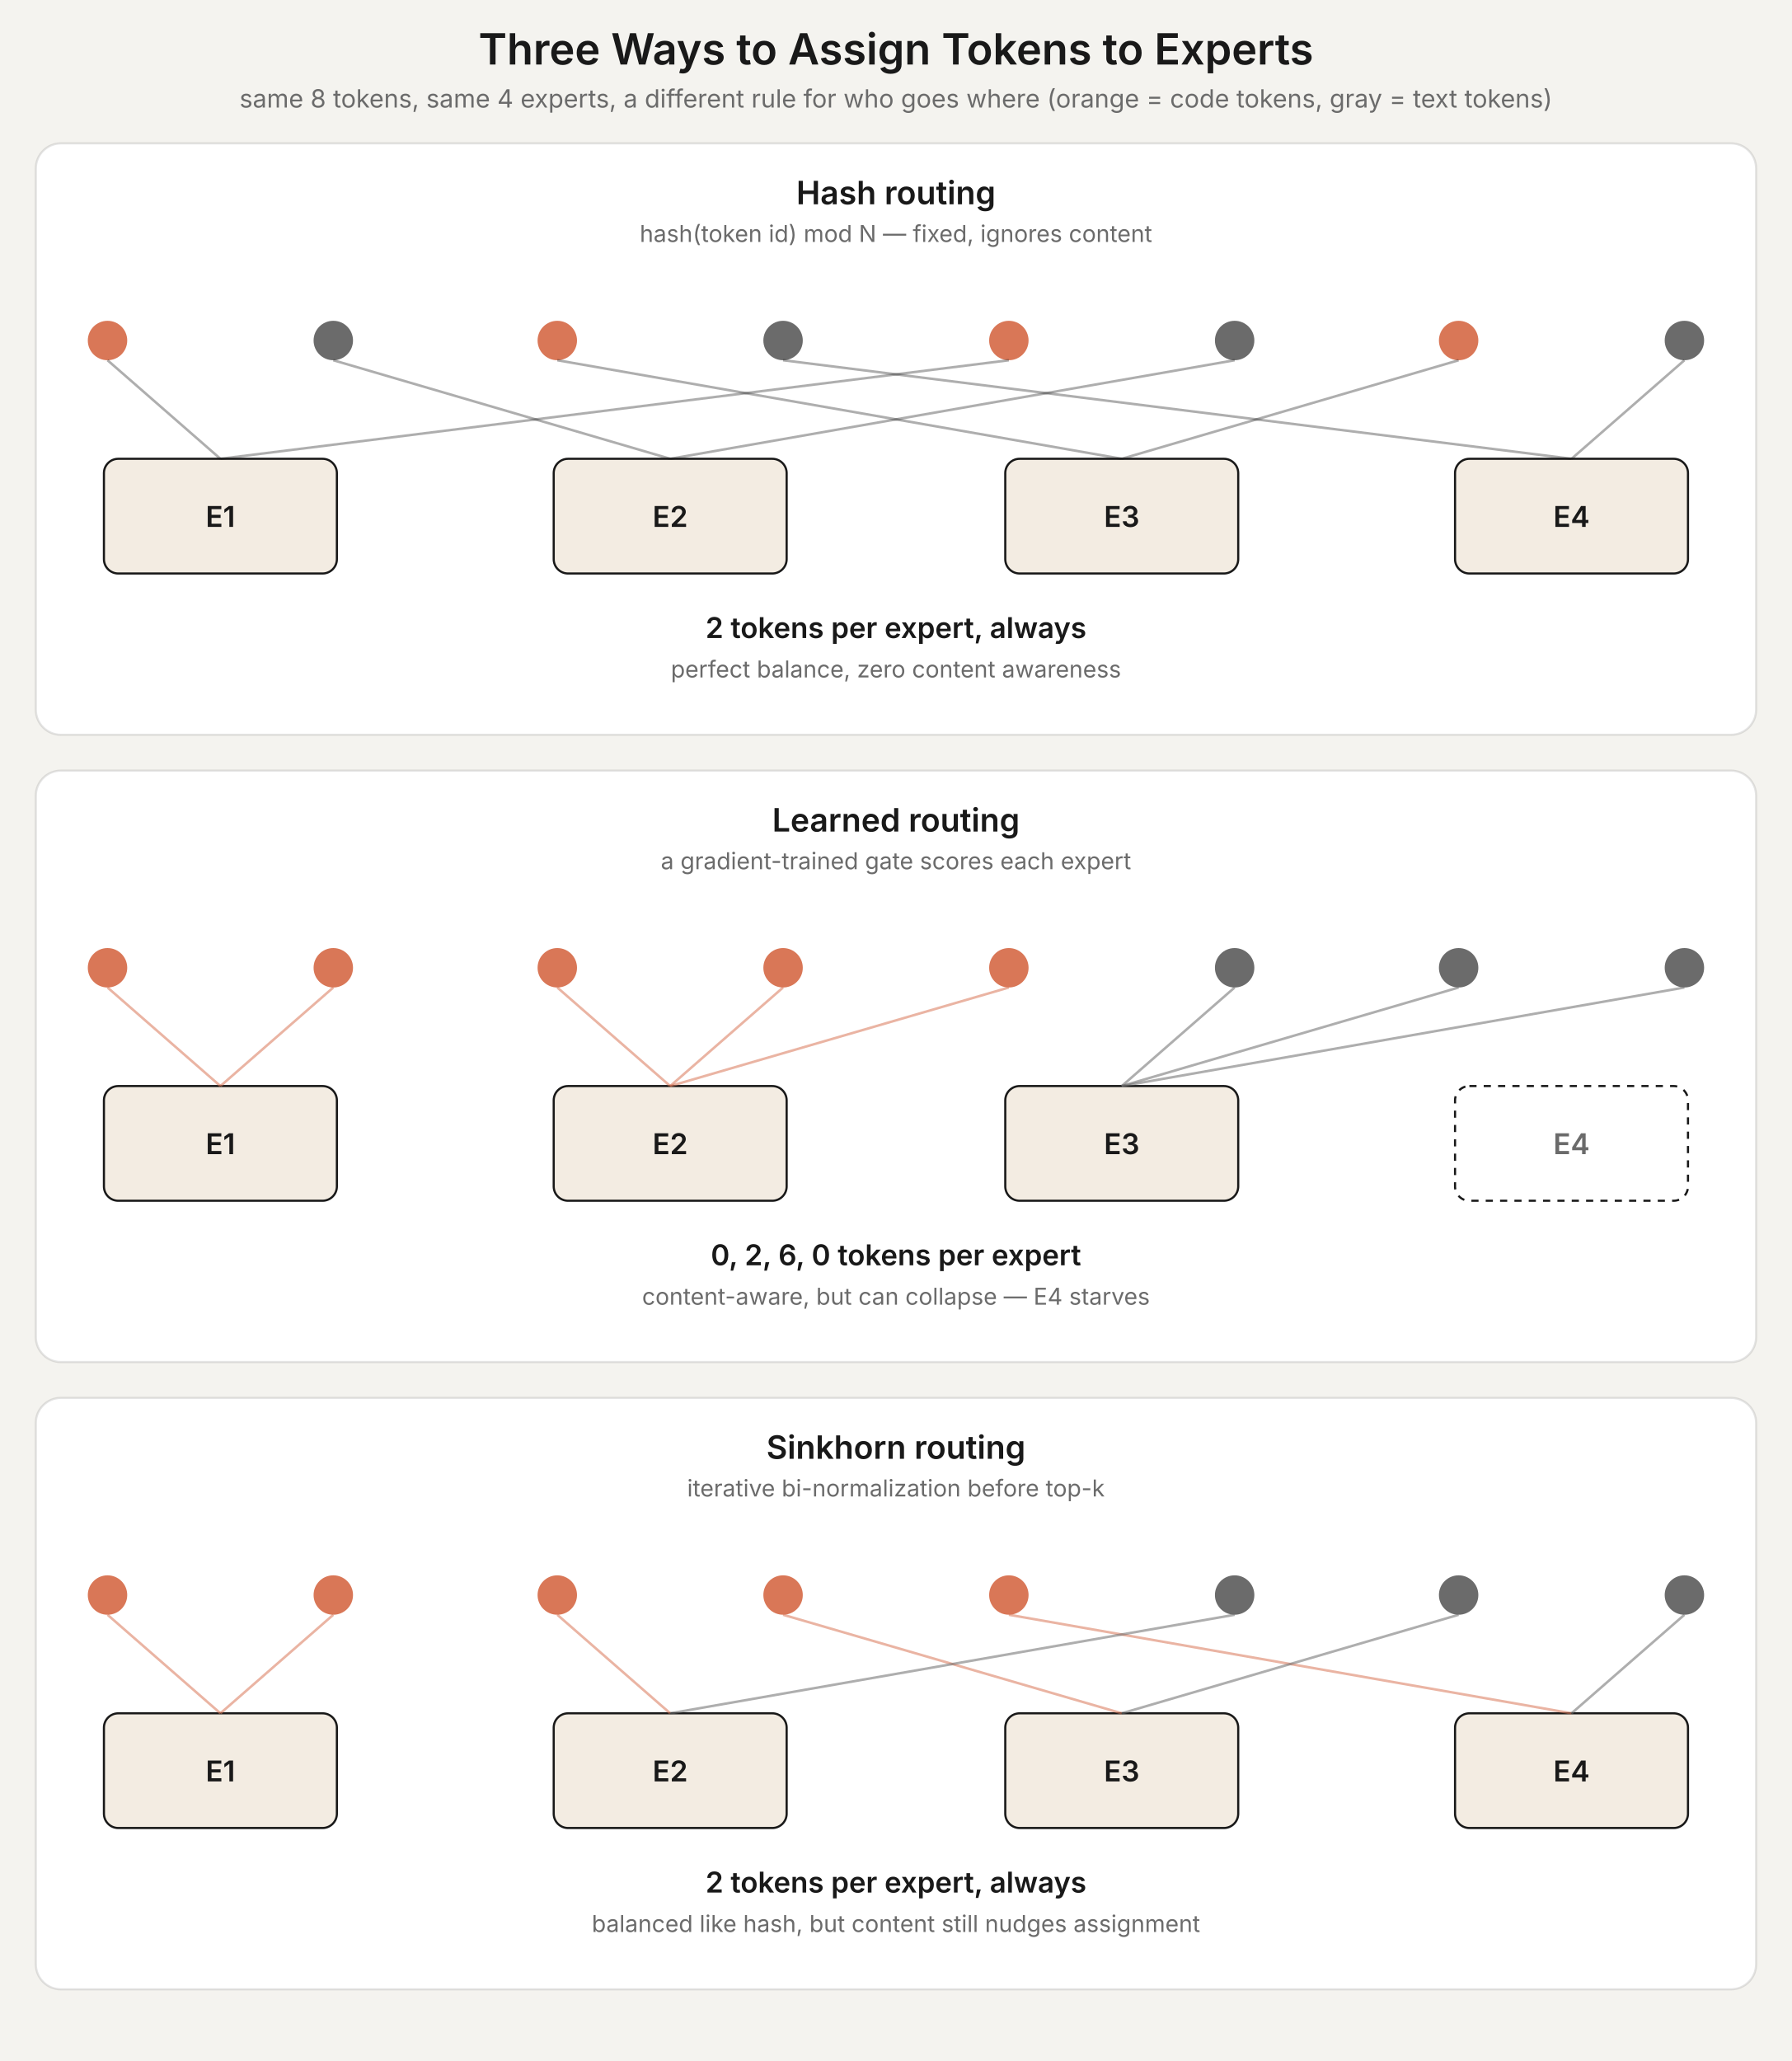
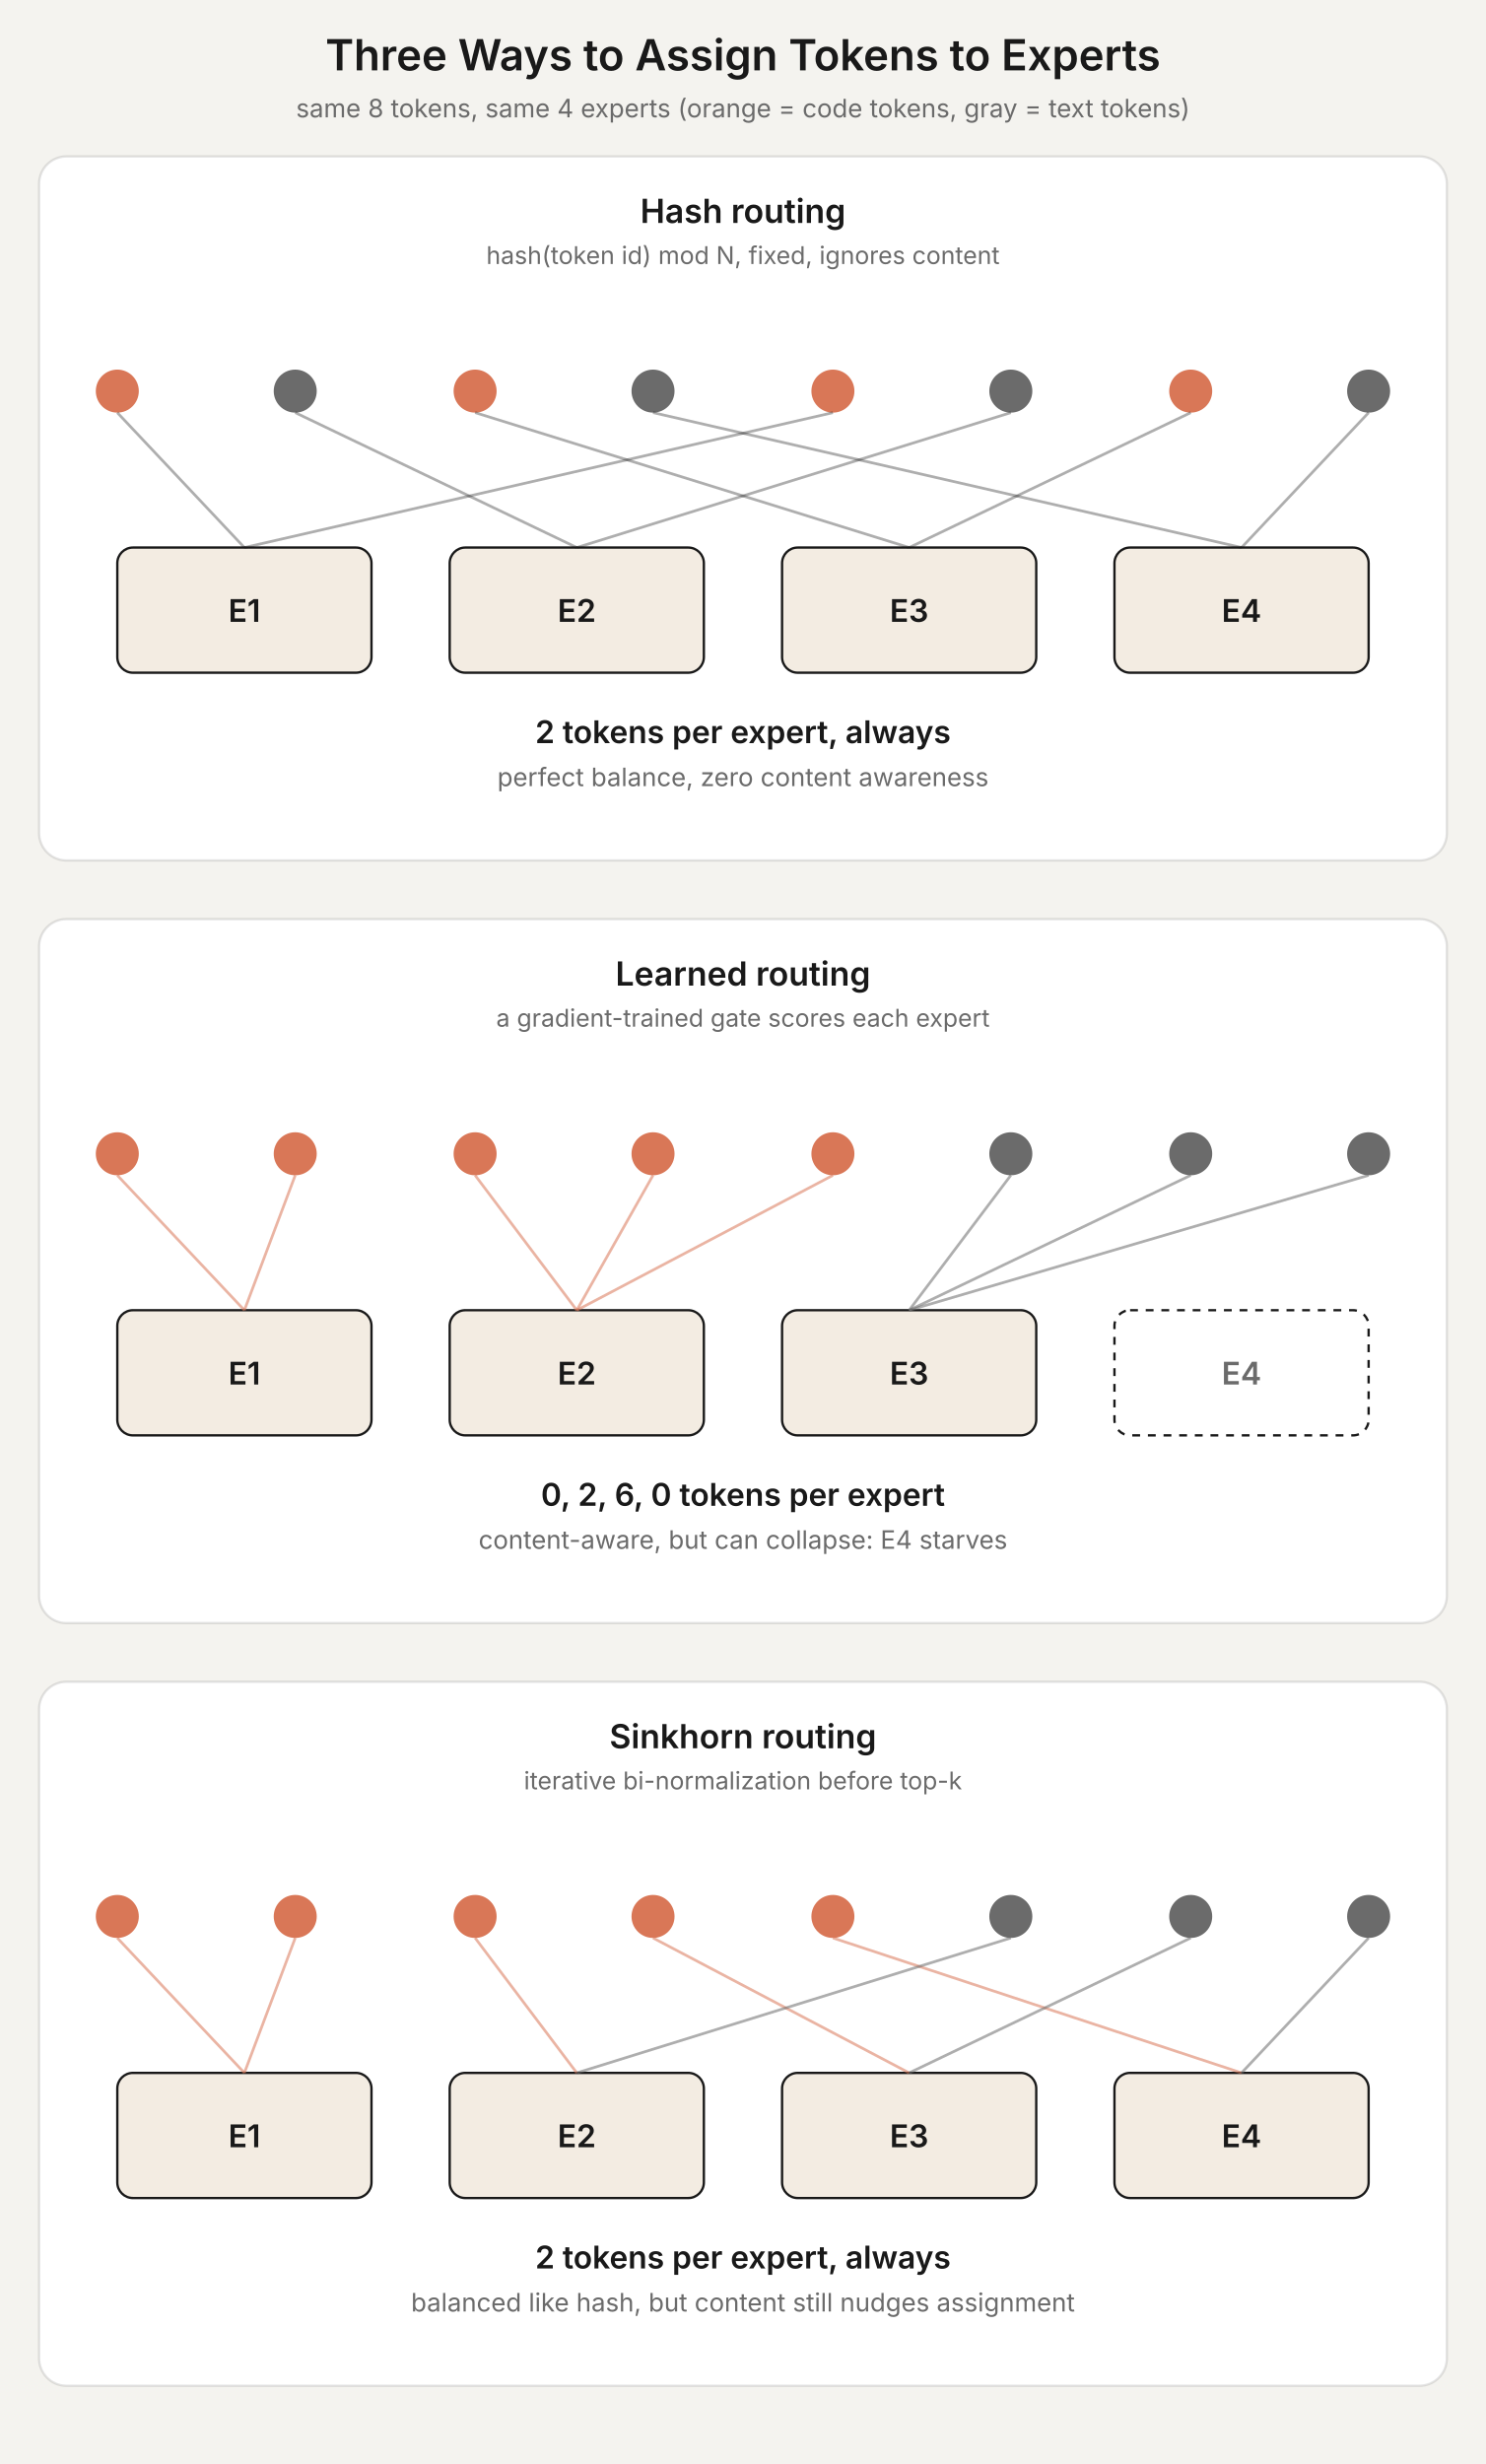
- <svg xmlns="http://www.w3.org/2000/svg" viewBox="0 0 1000 1150" font-family="Inter, -apple-system, sans-serif">
-   <rect x="0" y="0" width="1000" height="1150" fill="#F4F3EF" />
-   <text x="500" y="36" text-anchor="middle" font-size="24" font-weight="600" fill="#191919">Three Ways to Assign Tokens to Experts</text>
-   <text x="500" y="60" text-anchor="middle" font-size="14" fill="#6B6B6B">same 8 tokens, same 4 experts, a different rule for who goes where (orange = code tokens, gray = text tokens)</text>
+ <svg xmlns="http://www.w3.org/2000/svg" viewBox="0 0 760 1260" font-family="Inter, -apple-system, sans-serif">
+   <rect x="0" y="0" width="760" height="1260" fill="#F4F3EF" />
+   <text x="380" y="36" text-anchor="middle" font-size="22" font-weight="600" fill="#191919">Three Ways to Assign Tokens to Experts</text>
+   <text x="380" y="60" text-anchor="middle" font-size="13" fill="#6B6B6B">same 8 tokens, same 4 experts (orange = code tokens, gray = text tokens)</text>
  <g>
-     <rect x="20" y="80" width="960" height="330" rx="14" fill="#FFFFFF" stroke="#191919" stroke-opacity="0.12" stroke-width="1.2" />
-     <text x="500" y="114" text-anchor="middle" font-size="18" font-weight="600" fill="#191919">Hash routing</text>
-     <text x="500" y="135" text-anchor="middle" font-size="13" fill="#6B6B6B">hash(token id) mod N — fixed, ignores content</text>
-     <circle cx="60" cy="190" r="11" fill="#D97757" />
-     <circle cx="186" cy="190" r="11" fill="#6B6B6B" />
-     <circle cx="311" cy="190" r="11" fill="#D97757" />
-     <circle cx="437" cy="190" r="11" fill="#6B6B6B" />
-     <circle cx="563" cy="190" r="11" fill="#D97757" />
-     <circle cx="689" cy="190" r="11" fill="#6B6B6B" />
-     <circle cx="814" cy="190" r="11" fill="#D97757" />
-     <circle cx="940" cy="190" r="11" fill="#6B6B6B" />
-     <rect x="58" y="256" width="130" height="64" rx="8" fill="#F3ECE2" stroke="#191919" stroke-width="1.2" />
-     <rect x="309" y="256" width="130" height="64" rx="8" fill="#F3ECE2" stroke="#191919" stroke-width="1.2" />
-     <rect x="561" y="256" width="130" height="64" rx="8" fill="#F3ECE2" stroke="#191919" stroke-width="1.2" />
-     <rect x="812" y="256" width="130" height="64" rx="8" fill="#F3ECE2" stroke="#191919" stroke-width="1.2" />
-     <text x="123" y="294" text-anchor="middle" font-size="16" font-weight="600" fill="#191919">E1</text>
-     <text x="374" y="294" text-anchor="middle" font-size="16" font-weight="600" fill="#191919">E2</text>
-     <text x="626" y="294" text-anchor="middle" font-size="16" font-weight="600" fill="#191919">E3</text>
-     <text x="877" y="294" text-anchor="middle" font-size="16" font-weight="600" fill="#191919">E4</text>
+     <rect x="20" y="80" width="720" height="360" rx="14" fill="#FFFFFF" stroke="#191919" stroke-opacity="0.12" stroke-width="1.2" />
+     <text x="380" y="114" text-anchor="middle" font-size="17" font-weight="600" fill="#191919">Hash routing</text>
+     <text x="380" y="135" text-anchor="middle" font-size="12.5" fill="#6B6B6B">hash(token id) mod N, fixed, ignores content</text>
+     <circle cx="60" cy="200" r="11" fill="#D97757" />
+     <circle cx="151" cy="200" r="11" fill="#6B6B6B" />
+     <circle cx="243" cy="200" r="11" fill="#D97757" />
+     <circle cx="334" cy="200" r="11" fill="#6B6B6B" />
+     <circle cx="426" cy="200" r="11" fill="#D97757" />
+     <circle cx="517" cy="200" r="11" fill="#6B6B6B" />
+     <circle cx="609" cy="200" r="11" fill="#D97757" />
+     <circle cx="700" cy="200" r="11" fill="#6B6B6B" />
+     <rect x="60" y="280" width="130" height="64" rx="8" fill="#F3ECE2" stroke="#191919" stroke-width="1.2" />
+     <rect x="230" y="280" width="130" height="64" rx="8" fill="#F3ECE2" stroke="#191919" stroke-width="1.2" />
+     <rect x="400" y="280" width="130" height="64" rx="8" fill="#F3ECE2" stroke="#191919" stroke-width="1.2" />
+     <rect x="570" y="280" width="130" height="64" rx="8" fill="#F3ECE2" stroke="#191919" stroke-width="1.2" />
+     <text x="125" y="318" text-anchor="middle" font-size="16" font-weight="600" fill="#191919">E1</text>
+     <text x="295" y="318" text-anchor="middle" font-size="16" font-weight="600" fill="#191919">E2</text>
+     <text x="465" y="318" text-anchor="middle" font-size="16" font-weight="600" fill="#191919">E3</text>
+     <text x="635" y="318" text-anchor="middle" font-size="16" font-weight="600" fill="#191919">E4</text>
    <g stroke="#191919" stroke-opacity="0.35" stroke-width="1.4">
-       <line x1="60" y1="201" x2="123" y2="256" />
-       <line x1="186" y1="201" x2="374" y2="256" />
-       <line x1="311" y1="201" x2="626" y2="256" />
-       <line x1="437" y1="201" x2="877" y2="256" />
-       <line x1="563" y1="201" x2="123" y2="256" />
-       <line x1="689" y1="201" x2="374" y2="256" />
-       <line x1="814" y1="201" x2="626" y2="256" />
-       <line x1="940" y1="201" x2="877" y2="256" />
+       <line x1="60" y1="211" x2="125" y2="280" />
+       <line x1="151" y1="211" x2="295" y2="280" />
+       <line x1="243" y1="211" x2="465" y2="280" />
+       <line x1="334" y1="211" x2="635" y2="280" />
+       <line x1="426" y1="211" x2="125" y2="280" />
+       <line x1="517" y1="211" x2="295" y2="280" />
+       <line x1="609" y1="211" x2="465" y2="280" />
+       <line x1="700" y1="211" x2="635" y2="280" />
    </g>
-     <text x="500" y="356" text-anchor="middle" font-size="16" font-weight="600" fill="#191919">2 tokens per expert, always</text>
-     <text x="500" y="378" text-anchor="middle" font-size="13" fill="#6B6B6B">perfect balance, zero content awareness</text>
+     <text x="380" y="380" text-anchor="middle" font-size="16" font-weight="600" fill="#191919">2 tokens per expert, always</text>
+     <text x="380" y="402" text-anchor="middle" font-size="13" fill="#6B6B6B">perfect balance, zero content awareness</text>
  </g>
  <g>
-     <rect x="20" y="430" width="960" height="330" rx="14" fill="#FFFFFF" stroke="#191919" stroke-opacity="0.12" stroke-width="1.2" />
-     <text x="500" y="464" text-anchor="middle" font-size="18" font-weight="600" fill="#191919">Learned routing</text>
-     <text x="500" y="485" text-anchor="middle" font-size="13" fill="#6B6B6B">a gradient-trained gate scores each expert</text>
-     <circle cx="60" cy="540" r="11" fill="#D97757" />
-     <circle cx="186" cy="540" r="11" fill="#D97757" />
-     <circle cx="311" cy="540" r="11" fill="#D97757" />
-     <circle cx="437" cy="540" r="11" fill="#D97757" />
-     <circle cx="563" cy="540" r="11" fill="#D97757" />
-     <circle cx="689" cy="540" r="11" fill="#6B6B6B" />
-     <circle cx="814" cy="540" r="11" fill="#6B6B6B" />
-     <circle cx="940" cy="540" r="11" fill="#6B6B6B" />
-     <rect x="58" y="606" width="130" height="64" rx="8" fill="#F3ECE2" stroke="#191919" stroke-width="1.2" />
-     <rect x="309" y="606" width="130" height="64" rx="8" fill="#F3ECE2" stroke="#191919" stroke-width="1.2" />
-     <rect x="561" y="606" width="130" height="64" rx="8" fill="#F3ECE2" stroke="#191919" stroke-width="1.2" />
-     <rect x="812" y="606" width="130" height="64" rx="8" fill="none" stroke="#191919" stroke-width="1.2" stroke-dasharray="4 4" />
-     <text x="123" y="644" text-anchor="middle" font-size="16" font-weight="600" fill="#191919">E1</text>
-     <text x="374" y="644" text-anchor="middle" font-size="16" font-weight="600" fill="#191919">E2</text>
-     <text x="626" y="644" text-anchor="middle" font-size="16" font-weight="600" fill="#191919">E3</text>
-     <text x="877" y="644" text-anchor="middle" font-size="16" font-weight="600" fill="#6B6B6B">E4</text>
+     <rect x="20" y="470" width="720" height="360" rx="14" fill="#FFFFFF" stroke="#191919" stroke-opacity="0.12" stroke-width="1.2" />
+     <text x="380" y="504" text-anchor="middle" font-size="17" font-weight="600" fill="#191919">Learned routing</text>
+     <text x="380" y="525" text-anchor="middle" font-size="12.5" fill="#6B6B6B">a gradient-trained gate scores each expert</text>
+     <circle cx="60" cy="590" r="11" fill="#D97757" />
+     <circle cx="151" cy="590" r="11" fill="#D97757" />
+     <circle cx="243" cy="590" r="11" fill="#D97757" />
+     <circle cx="334" cy="590" r="11" fill="#D97757" />
+     <circle cx="426" cy="590" r="11" fill="#D97757" />
+     <circle cx="517" cy="590" r="11" fill="#6B6B6B" />
+     <circle cx="609" cy="590" r="11" fill="#6B6B6B" />
+     <circle cx="700" cy="590" r="11" fill="#6B6B6B" />
+     <rect x="60" y="670" width="130" height="64" rx="8" fill="#F3ECE2" stroke="#191919" stroke-width="1.2" />
+     <rect x="230" y="670" width="130" height="64" rx="8" fill="#F3ECE2" stroke="#191919" stroke-width="1.2" />
+     <rect x="400" y="670" width="130" height="64" rx="8" fill="#F3ECE2" stroke="#191919" stroke-width="1.2" />
+     <rect x="570" y="670" width="130" height="64" rx="8" fill="none" stroke="#191919" stroke-width="1.2" stroke-dasharray="4 4" />
+     <text x="125" y="708" text-anchor="middle" font-size="16" font-weight="600" fill="#191919">E1</text>
+     <text x="295" y="708" text-anchor="middle" font-size="16" font-weight="600" fill="#191919">E2</text>
+     <text x="465" y="708" text-anchor="middle" font-size="16" font-weight="600" fill="#191919">E3</text>
+     <text x="635" y="708" text-anchor="middle" font-size="16" font-weight="600" fill="#6B6B6B">E4</text>
    <g stroke="#D97757" stroke-opacity="0.55" stroke-width="1.4">
-       <line x1="60" y1="551" x2="123" y2="606" />
-       <line x1="186" y1="551" x2="123" y2="606" />
-       <line x1="311" y1="551" x2="374" y2="606" />
-       <line x1="437" y1="551" x2="374" y2="606" />
-       <line x1="563" y1="551" x2="374" y2="606" />
+       <line x1="60" y1="601" x2="125" y2="670" />
+       <line x1="151" y1="601" x2="125" y2="670" />
+       <line x1="243" y1="601" x2="295" y2="670" />
+       <line x1="334" y1="601" x2="295" y2="670" />
+       <line x1="426" y1="601" x2="295" y2="670" />
    </g>
    <g stroke="#6B6B6B" stroke-opacity="0.55" stroke-width="1.4">
-       <line x1="689" y1="551" x2="626" y2="606" />
-       <line x1="814" y1="551" x2="626" y2="606" />
-       <line x1="940" y1="551" x2="626" y2="606" />
+       <line x1="517" y1="601" x2="465" y2="670" />
+       <line x1="609" y1="601" x2="465" y2="670" />
+       <line x1="700" y1="601" x2="465" y2="670" />
    </g>
-     <text x="500" y="706" text-anchor="middle" font-size="16" font-weight="600" fill="#191919">0, 2, 6, 0 tokens per expert</text>
-     <text x="500" y="728" text-anchor="middle" font-size="13" fill="#6B6B6B">content-aware, but can collapse — E4 starves</text>
+     <text x="380" y="770" text-anchor="middle" font-size="16" font-weight="600" fill="#191919">0, 2, 6, 0 tokens per expert</text>
+     <text x="380" y="792" text-anchor="middle" font-size="13" fill="#6B6B6B">content-aware, but can collapse: E4 starves</text>
  </g>
  <g>
-     <rect x="20" y="780" width="960" height="330" rx="14" fill="#FFFFFF" stroke="#191919" stroke-opacity="0.12" stroke-width="1.2" />
-     <text x="500" y="814" text-anchor="middle" font-size="18" font-weight="600" fill="#191919">Sinkhorn routing</text>
-     <text x="500" y="835" text-anchor="middle" font-size="13" fill="#6B6B6B">iterative bi-normalization before top-k</text>
-     <circle cx="60" cy="890" r="11" fill="#D97757" />
-     <circle cx="186" cy="890" r="11" fill="#D97757" />
-     <circle cx="311" cy="890" r="11" fill="#D97757" />
-     <circle cx="437" cy="890" r="11" fill="#D97757" />
-     <circle cx="563" cy="890" r="11" fill="#D97757" />
-     <circle cx="689" cy="890" r="11" fill="#6B6B6B" />
-     <circle cx="814" cy="890" r="11" fill="#6B6B6B" />
-     <circle cx="940" cy="890" r="11" fill="#6B6B6B" />
-     <rect x="58" y="956" width="130" height="64" rx="8" fill="#F3ECE2" stroke="#191919" stroke-width="1.2" />
-     <rect x="309" y="956" width="130" height="64" rx="8" fill="#F3ECE2" stroke="#191919" stroke-width="1.2" />
-     <rect x="561" y="956" width="130" height="64" rx="8" fill="#F3ECE2" stroke="#191919" stroke-width="1.2" />
-     <rect x="812" y="956" width="130" height="64" rx="8" fill="#F3ECE2" stroke="#191919" stroke-width="1.2" />
-     <text x="123" y="994" text-anchor="middle" font-size="16" font-weight="600" fill="#191919">E1</text>
-     <text x="374" y="994" text-anchor="middle" font-size="16" font-weight="600" fill="#191919">E2</text>
-     <text x="626" y="994" text-anchor="middle" font-size="16" font-weight="600" fill="#191919">E3</text>
-     <text x="877" y="994" text-anchor="middle" font-size="16" font-weight="600" fill="#191919">E4</text>
+     <rect x="20" y="860" width="720" height="360" rx="14" fill="#FFFFFF" stroke="#191919" stroke-opacity="0.12" stroke-width="1.2" />
+     <text x="380" y="894" text-anchor="middle" font-size="17" font-weight="600" fill="#191919">Sinkhorn routing</text>
+     <text x="380" y="915" text-anchor="middle" font-size="12.5" fill="#6B6B6B">iterative bi-normalization before top-k</text>
+     <circle cx="60" cy="980" r="11" fill="#D97757" />
+     <circle cx="151" cy="980" r="11" fill="#D97757" />
+     <circle cx="243" cy="980" r="11" fill="#D97757" />
+     <circle cx="334" cy="980" r="11" fill="#D97757" />
+     <circle cx="426" cy="980" r="11" fill="#D97757" />
+     <circle cx="517" cy="980" r="11" fill="#6B6B6B" />
+     <circle cx="609" cy="980" r="11" fill="#6B6B6B" />
+     <circle cx="700" cy="980" r="11" fill="#6B6B6B" />
+     <rect x="60" y="1060" width="130" height="64" rx="8" fill="#F3ECE2" stroke="#191919" stroke-width="1.2" />
+     <rect x="230" y="1060" width="130" height="64" rx="8" fill="#F3ECE2" stroke="#191919" stroke-width="1.2" />
+     <rect x="400" y="1060" width="130" height="64" rx="8" fill="#F3ECE2" stroke="#191919" stroke-width="1.2" />
+     <rect x="570" y="1060" width="130" height="64" rx="8" fill="#F3ECE2" stroke="#191919" stroke-width="1.2" />
+     <text x="125" y="1098" text-anchor="middle" font-size="16" font-weight="600" fill="#191919">E1</text>
+     <text x="295" y="1098" text-anchor="middle" font-size="16" font-weight="600" fill="#191919">E2</text>
+     <text x="465" y="1098" text-anchor="middle" font-size="16" font-weight="600" fill="#191919">E3</text>
+     <text x="635" y="1098" text-anchor="middle" font-size="16" font-weight="600" fill="#191919">E4</text>
    <g stroke="#D97757" stroke-opacity="0.55" stroke-width="1.4">
-       <line x1="60" y1="901" x2="123" y2="956" />
-       <line x1="186" y1="901" x2="123" y2="956" />
-       <line x1="311" y1="901" x2="374" y2="956" />
-       <line x1="437" y1="901" x2="626" y2="956" />
-       <line x1="563" y1="901" x2="877" y2="956" />
+       <line x1="60" y1="991" x2="125" y2="1060" />
+       <line x1="151" y1="991" x2="125" y2="1060" />
+       <line x1="243" y1="991" x2="295" y2="1060" />
+       <line x1="334" y1="991" x2="465" y2="1060" />
+       <line x1="426" y1="991" x2="635" y2="1060" />
    </g>
    <g stroke="#6B6B6B" stroke-opacity="0.55" stroke-width="1.4">
-       <line x1="689" y1="901" x2="374" y2="956" />
-       <line x1="814" y1="901" x2="626" y2="956" />
-       <line x1="940" y1="901" x2="877" y2="956" />
+       <line x1="517" y1="991" x2="295" y2="1060" />
+       <line x1="609" y1="991" x2="465" y2="1060" />
+       <line x1="700" y1="991" x2="635" y2="1060" />
    </g>
-     <text x="500" y="1056" text-anchor="middle" font-size="16" font-weight="600" fill="#191919">2 tokens per expert, always</text>
-     <text x="500" y="1078" text-anchor="middle" font-size="13" fill="#6B6B6B">balanced like hash, but content still nudges assignment</text>
+     <text x="380" y="1160" text-anchor="middle" font-size="16" font-weight="600" fill="#191919">2 tokens per expert, always</text>
+     <text x="380" y="1182" text-anchor="middle" font-size="13" fill="#6B6B6B">balanced like hash, but content still nudges assignment</text>
  </g>
</svg>
